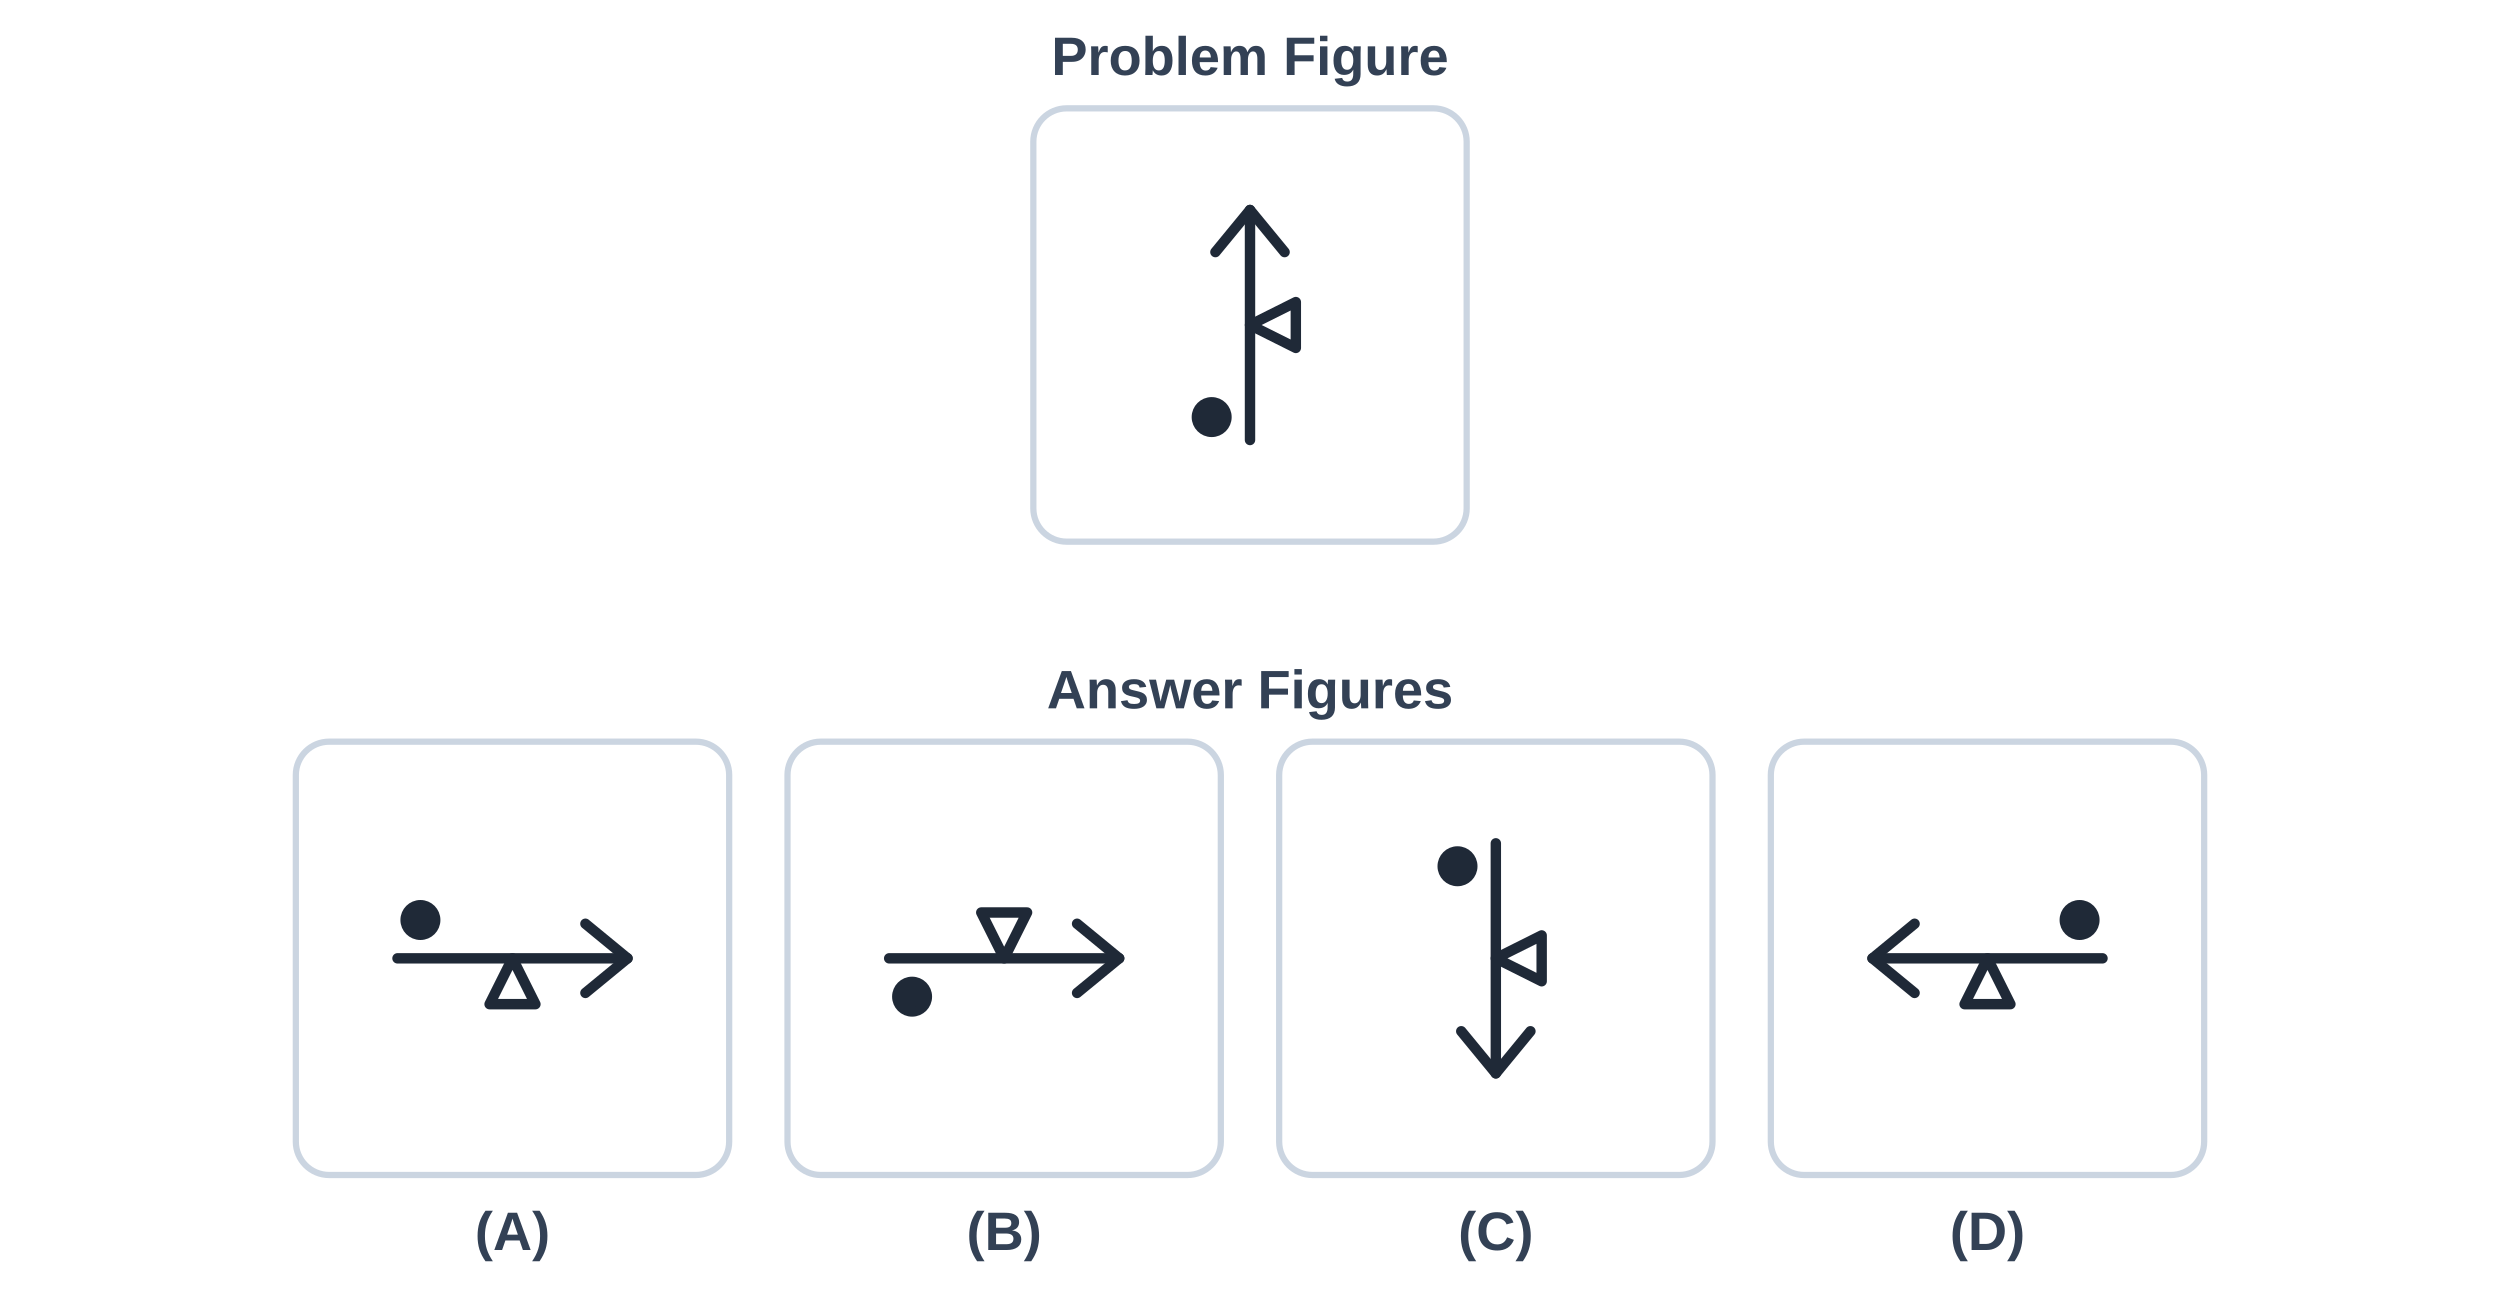
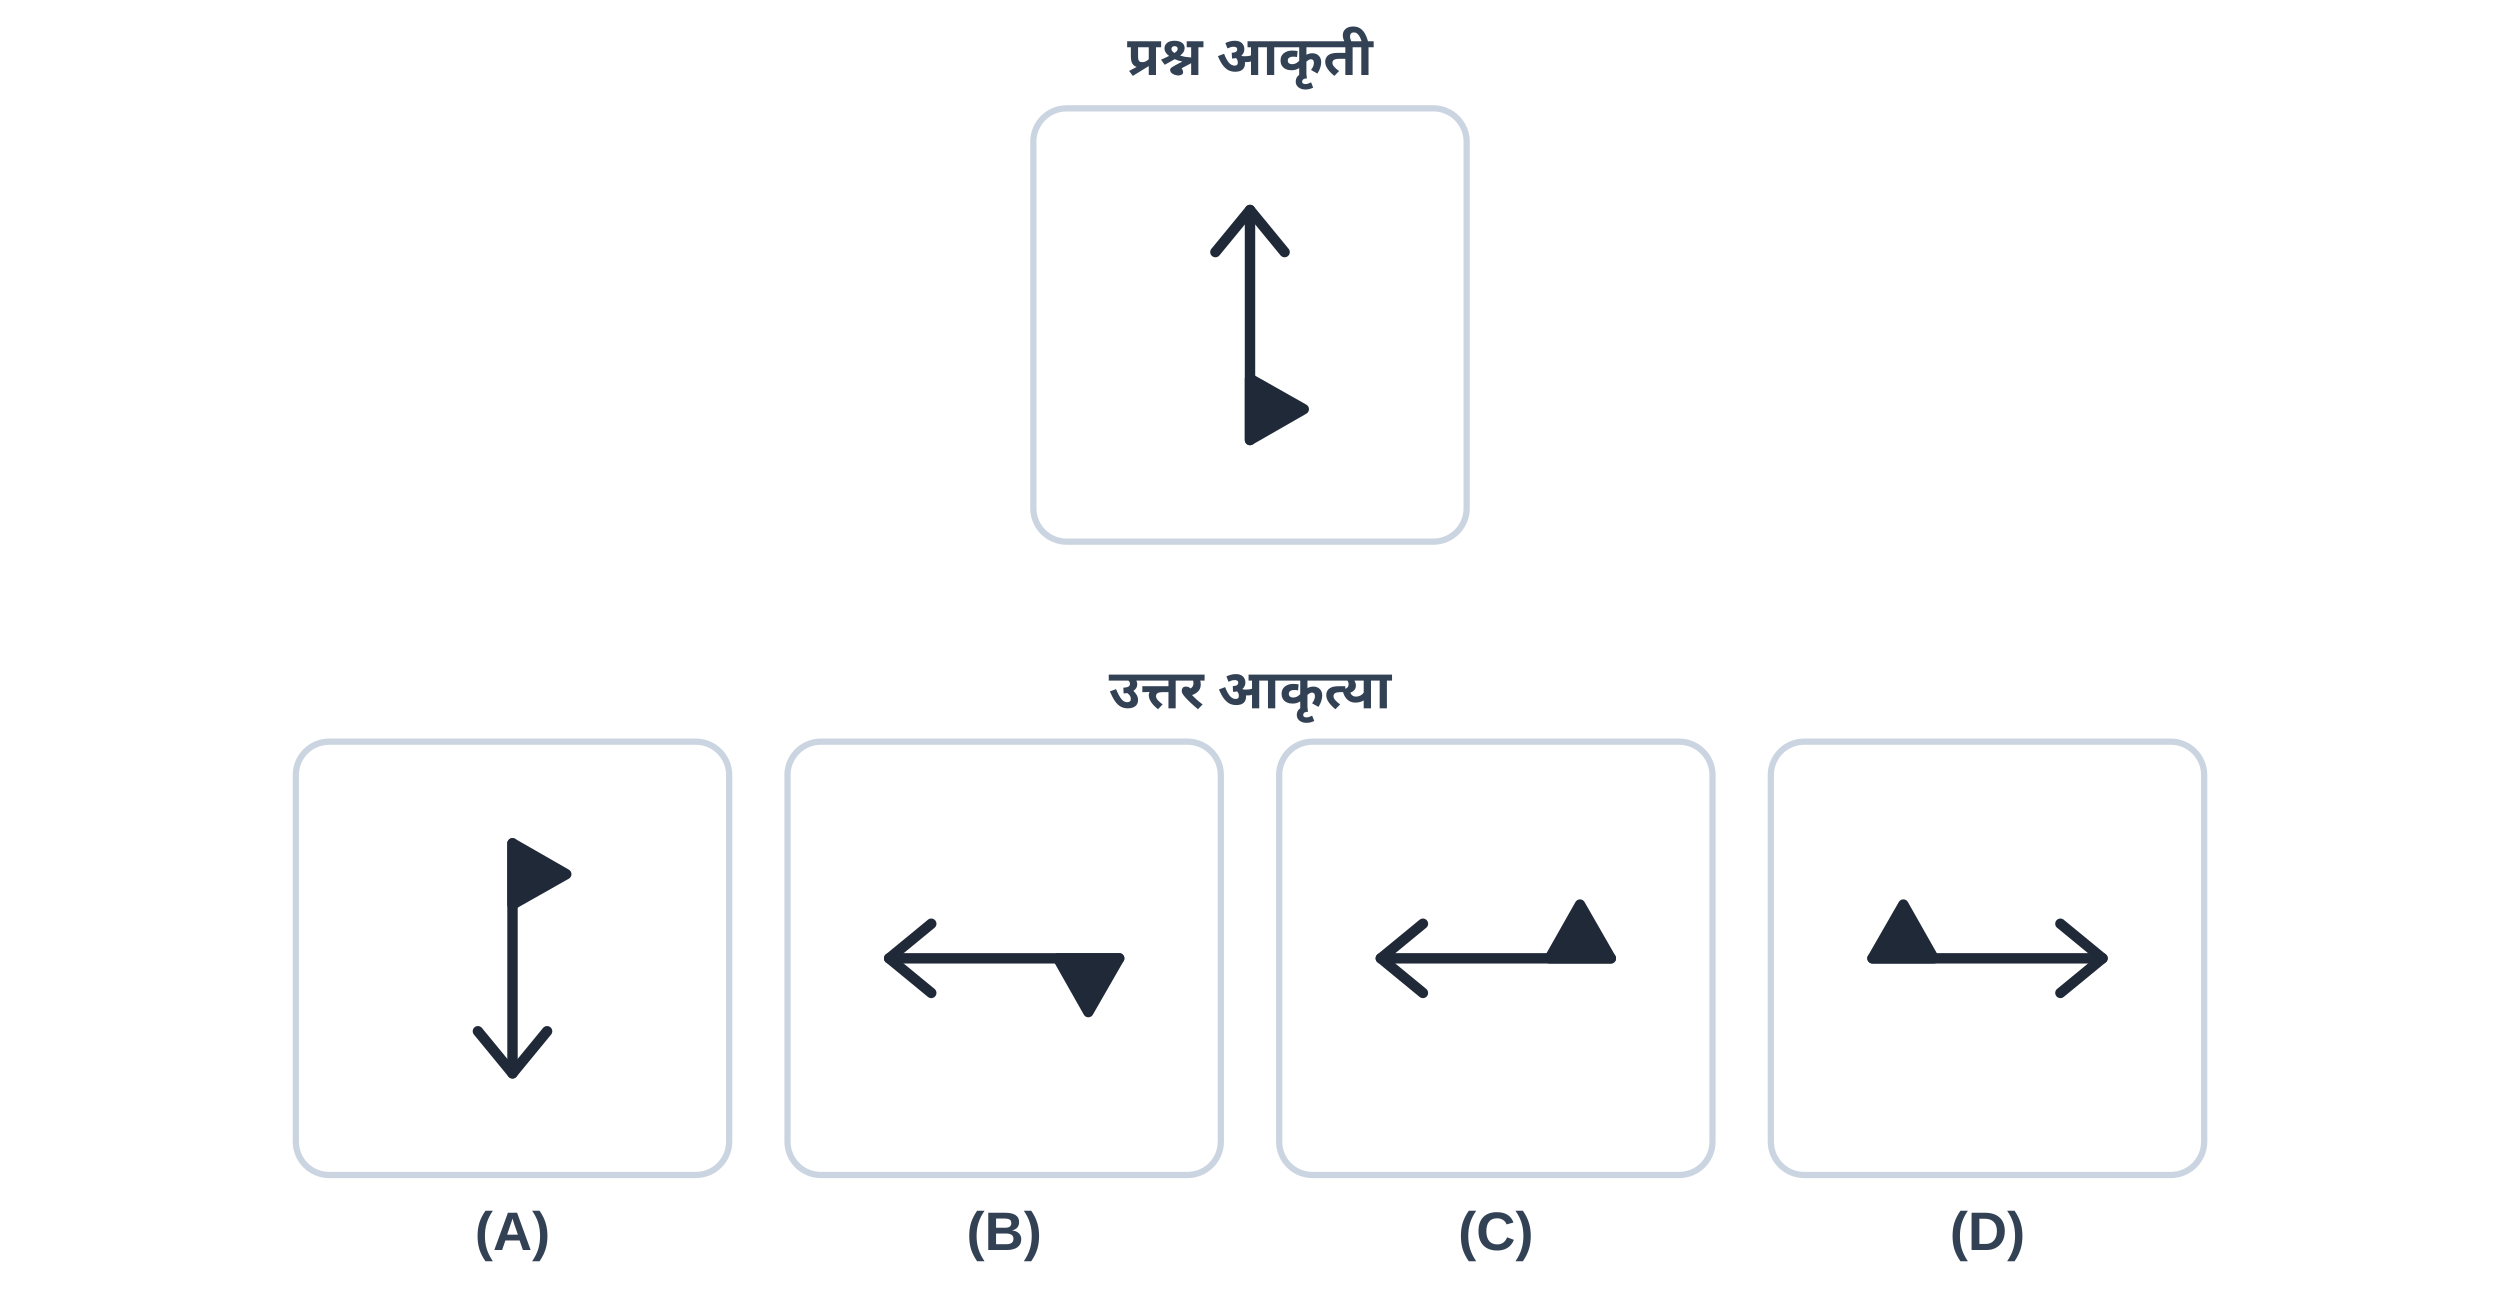
<svg xmlns="http://www.w3.org/2000/svg" viewBox="0 0 600 312" width="600" height="312">
  <rect width="600" height="312" fill="#ffffff" />
-   <text x="300" y="18" font-family="Arial, sans-serif" font-size="13" font-weight="700" fill="#334155" text-anchor="middle">Problem Figure</text>
+   <text x="300" y="18" font-family="Arial, Nirmala UI, Noto Sans Devanagari, Mangal, sans-serif" font-size="13" font-weight="700" fill="#334155" text-anchor="middle">प्रश्न आकृती</text>
  <rect x="248" y="26" width="104" height="104" rx="8" fill="#fff" stroke="#cbd5e1" stroke-width="1.5" />
  <polyline points="300,105.6 300,50.4" fill="none" stroke="#1f2937" stroke-width="2.5" stroke-linejoin="round" stroke-linecap="round" />
  <polyline points="291.7,60.5 300,50.4 308.3,60.5" fill="none" stroke="#1f2937" stroke-width="2.5" stroke-linejoin="round" stroke-linecap="round" />
-   <polygon points="300,78 311,72.5 311,83.5" fill="none" stroke="#1f2937" stroke-width="2.5" stroke-linejoin="round" stroke-linecap="round" />
-   <circle cx="290.8" cy="100.1" r="3.7" fill="#1f2937" stroke="#1f2937" stroke-width="2.2" />
-   <text x="300" y="170" font-family="Arial, sans-serif" font-size="13" font-weight="700" fill="#334155" text-anchor="middle">Answer Figures</text>
+   <polygon points="300,105.6 312.9,98.2 300,90.9" fill="#1f2937" stroke="#1f2937" stroke-width="2.5" stroke-linejoin="round" stroke-linecap="round" />
+   <text x="300" y="170" font-family="Arial, Nirmala UI, Noto Sans Devanagari, Mangal, sans-serif" font-size="13" font-weight="700" fill="#334155" text-anchor="middle">उत्तर आकृत्या</text>
  <rect x="71" y="178" width="104" height="104" rx="8" fill="#fff" stroke="#cbd5e1" stroke-width="1.5" />
-   <polyline points="95.4,230 150.6,230" fill="none" stroke="#1f2937" stroke-width="2.5" stroke-linejoin="round" stroke-linecap="round" />
-   <polyline points="140.5,221.7 150.6,230 140.5,238.3" fill="none" stroke="#1f2937" stroke-width="2.5" stroke-linejoin="round" stroke-linecap="round" />
-   <polygon points="123,230 128.5,241 117.5,241" fill="none" stroke="#1f2937" stroke-width="2.5" stroke-linejoin="round" stroke-linecap="round" />
-   <circle cx="100.9" cy="220.8" r="3.7" fill="#1f2937" stroke="#1f2937" stroke-width="2.2" />
-   <text x="123" y="300" font-family="Arial, sans-serif" font-size="13" font-weight="600" fill="#334155" text-anchor="middle">(A)</text>
+   <polyline points="123,202.4 123,257.6" fill="none" stroke="#1f2937" stroke-width="2.5" stroke-linejoin="round" stroke-linecap="round" />
+   <polyline points="114.7,247.5 123,257.6 131.3,247.5" fill="none" stroke="#1f2937" stroke-width="2.5" stroke-linejoin="round" stroke-linecap="round" />
+   <polygon points="123,202.4 135.9,209.8 123,217.1" fill="#1f2937" stroke="#1f2937" stroke-width="2.5" stroke-linejoin="round" stroke-linecap="round" />
+   <text x="123" y="300" font-family="Arial, Nirmala UI, Noto Sans Devanagari, Mangal, sans-serif" font-size="13" font-weight="600" fill="#334155" text-anchor="middle">(A)</text>
  <rect x="189" y="178" width="104" height="104" rx="8" fill="#fff" stroke="#cbd5e1" stroke-width="1.5" />
-   <polyline points="213.4,230 268.6,230" fill="none" stroke="#1f2937" stroke-width="2.5" stroke-linejoin="round" stroke-linecap="round" />
-   <polyline points="258.5,238.3 268.6,230 258.5,221.7" fill="none" stroke="#1f2937" stroke-width="2.5" stroke-linejoin="round" stroke-linecap="round" />
-   <polygon points="241,230 246.5,219 235.5,219" fill="none" stroke="#1f2937" stroke-width="2.5" stroke-linejoin="round" stroke-linecap="round" />
-   <circle cx="218.9" cy="239.2" r="3.7" fill="#1f2937" stroke="#1f2937" stroke-width="2.2" />
-   <text x="241" y="300" font-family="Arial, sans-serif" font-size="13" font-weight="600" fill="#334155" text-anchor="middle">(B)</text>
+   <polyline points="268.6,230 213.4,230" fill="none" stroke="#1f2937" stroke-width="2.5" stroke-linejoin="round" stroke-linecap="round" />
+   <polyline points="223.5,221.7 213.4,230 223.5,238.3" fill="none" stroke="#1f2937" stroke-width="2.5" stroke-linejoin="round" stroke-linecap="round" />
+   <polygon points="268.6,230 261.2,242.9 253.9,230" fill="#1f2937" stroke="#1f2937" stroke-width="2.5" stroke-linejoin="round" stroke-linecap="round" />
+   <text x="241" y="300" font-family="Arial, Nirmala UI, Noto Sans Devanagari, Mangal, sans-serif" font-size="13" font-weight="600" fill="#334155" text-anchor="middle">(B)</text>
  <rect x="307" y="178" width="104" height="104" rx="8" fill="#fff" stroke="#cbd5e1" stroke-width="1.5" />
-   <polyline points="359,202.4 359,257.6" fill="none" stroke="#1f2937" stroke-width="2.5" stroke-linejoin="round" stroke-linecap="round" />
-   <polyline points="350.7,247.5 359,257.6 367.3,247.5" fill="none" stroke="#1f2937" stroke-width="2.5" stroke-linejoin="round" stroke-linecap="round" />
-   <polygon points="359,230 370,235.5 370,224.5" fill="none" stroke="#1f2937" stroke-width="2.5" stroke-linejoin="round" stroke-linecap="round" />
-   <circle cx="349.8" cy="207.9" r="3.7" fill="#1f2937" stroke="#1f2937" stroke-width="2.2" />
-   <text x="359" y="300" font-family="Arial, sans-serif" font-size="13" font-weight="600" fill="#334155" text-anchor="middle">(C)</text>
+   <polyline points="386.6,230 331.4,230" fill="none" stroke="#1f2937" stroke-width="2.5" stroke-linejoin="round" stroke-linecap="round" />
+   <polyline points="341.5,238.3 331.4,230 341.5,221.7" fill="none" stroke="#1f2937" stroke-width="2.5" stroke-linejoin="round" stroke-linecap="round" />
+   <polygon points="386.6,230 379.2,217.1 371.9,230" fill="#1f2937" stroke="#1f2937" stroke-width="2.5" stroke-linejoin="round" stroke-linecap="round" />
+   <text x="359" y="300" font-family="Arial, Nirmala UI, Noto Sans Devanagari, Mangal, sans-serif" font-size="13" font-weight="600" fill="#334155" text-anchor="middle">(C)</text>
  <rect x="425" y="178" width="104" height="104" rx="8" fill="#fff" stroke="#cbd5e1" stroke-width="1.5" />
-   <polyline points="504.6,230 449.4,230" fill="none" stroke="#1f2937" stroke-width="2.5" stroke-linejoin="round" stroke-linecap="round" />
-   <polyline points="459.5,221.7 449.4,230 459.5,238.3" fill="none" stroke="#1f2937" stroke-width="2.5" stroke-linejoin="round" stroke-linecap="round" />
-   <polygon points="477,230 471.5,241 482.5,241" fill="none" stroke="#1f2937" stroke-width="2.5" stroke-linejoin="round" stroke-linecap="round" />
-   <circle cx="499.1" cy="220.8" r="3.7" fill="#1f2937" stroke="#1f2937" stroke-width="2.2" />
-   <text x="477" y="300" font-family="Arial, sans-serif" font-size="13" font-weight="600" fill="#334155" text-anchor="middle">(D)</text>
+   <polyline points="449.4,230 504.6,230" fill="none" stroke="#1f2937" stroke-width="2.5" stroke-linejoin="round" stroke-linecap="round" />
+   <polyline points="494.5,238.3 504.6,230 494.5,221.7" fill="none" stroke="#1f2937" stroke-width="2.5" stroke-linejoin="round" stroke-linecap="round" />
+   <polygon points="449.4,230 456.8,217.1 464.1,230" fill="#1f2937" stroke="#1f2937" stroke-width="2.5" stroke-linejoin="round" stroke-linecap="round" />
+   <text x="477" y="300" font-family="Arial, Nirmala UI, Noto Sans Devanagari, Mangal, sans-serif" font-size="13" font-weight="600" fill="#334155" text-anchor="middle">(D)</text>
</svg>
